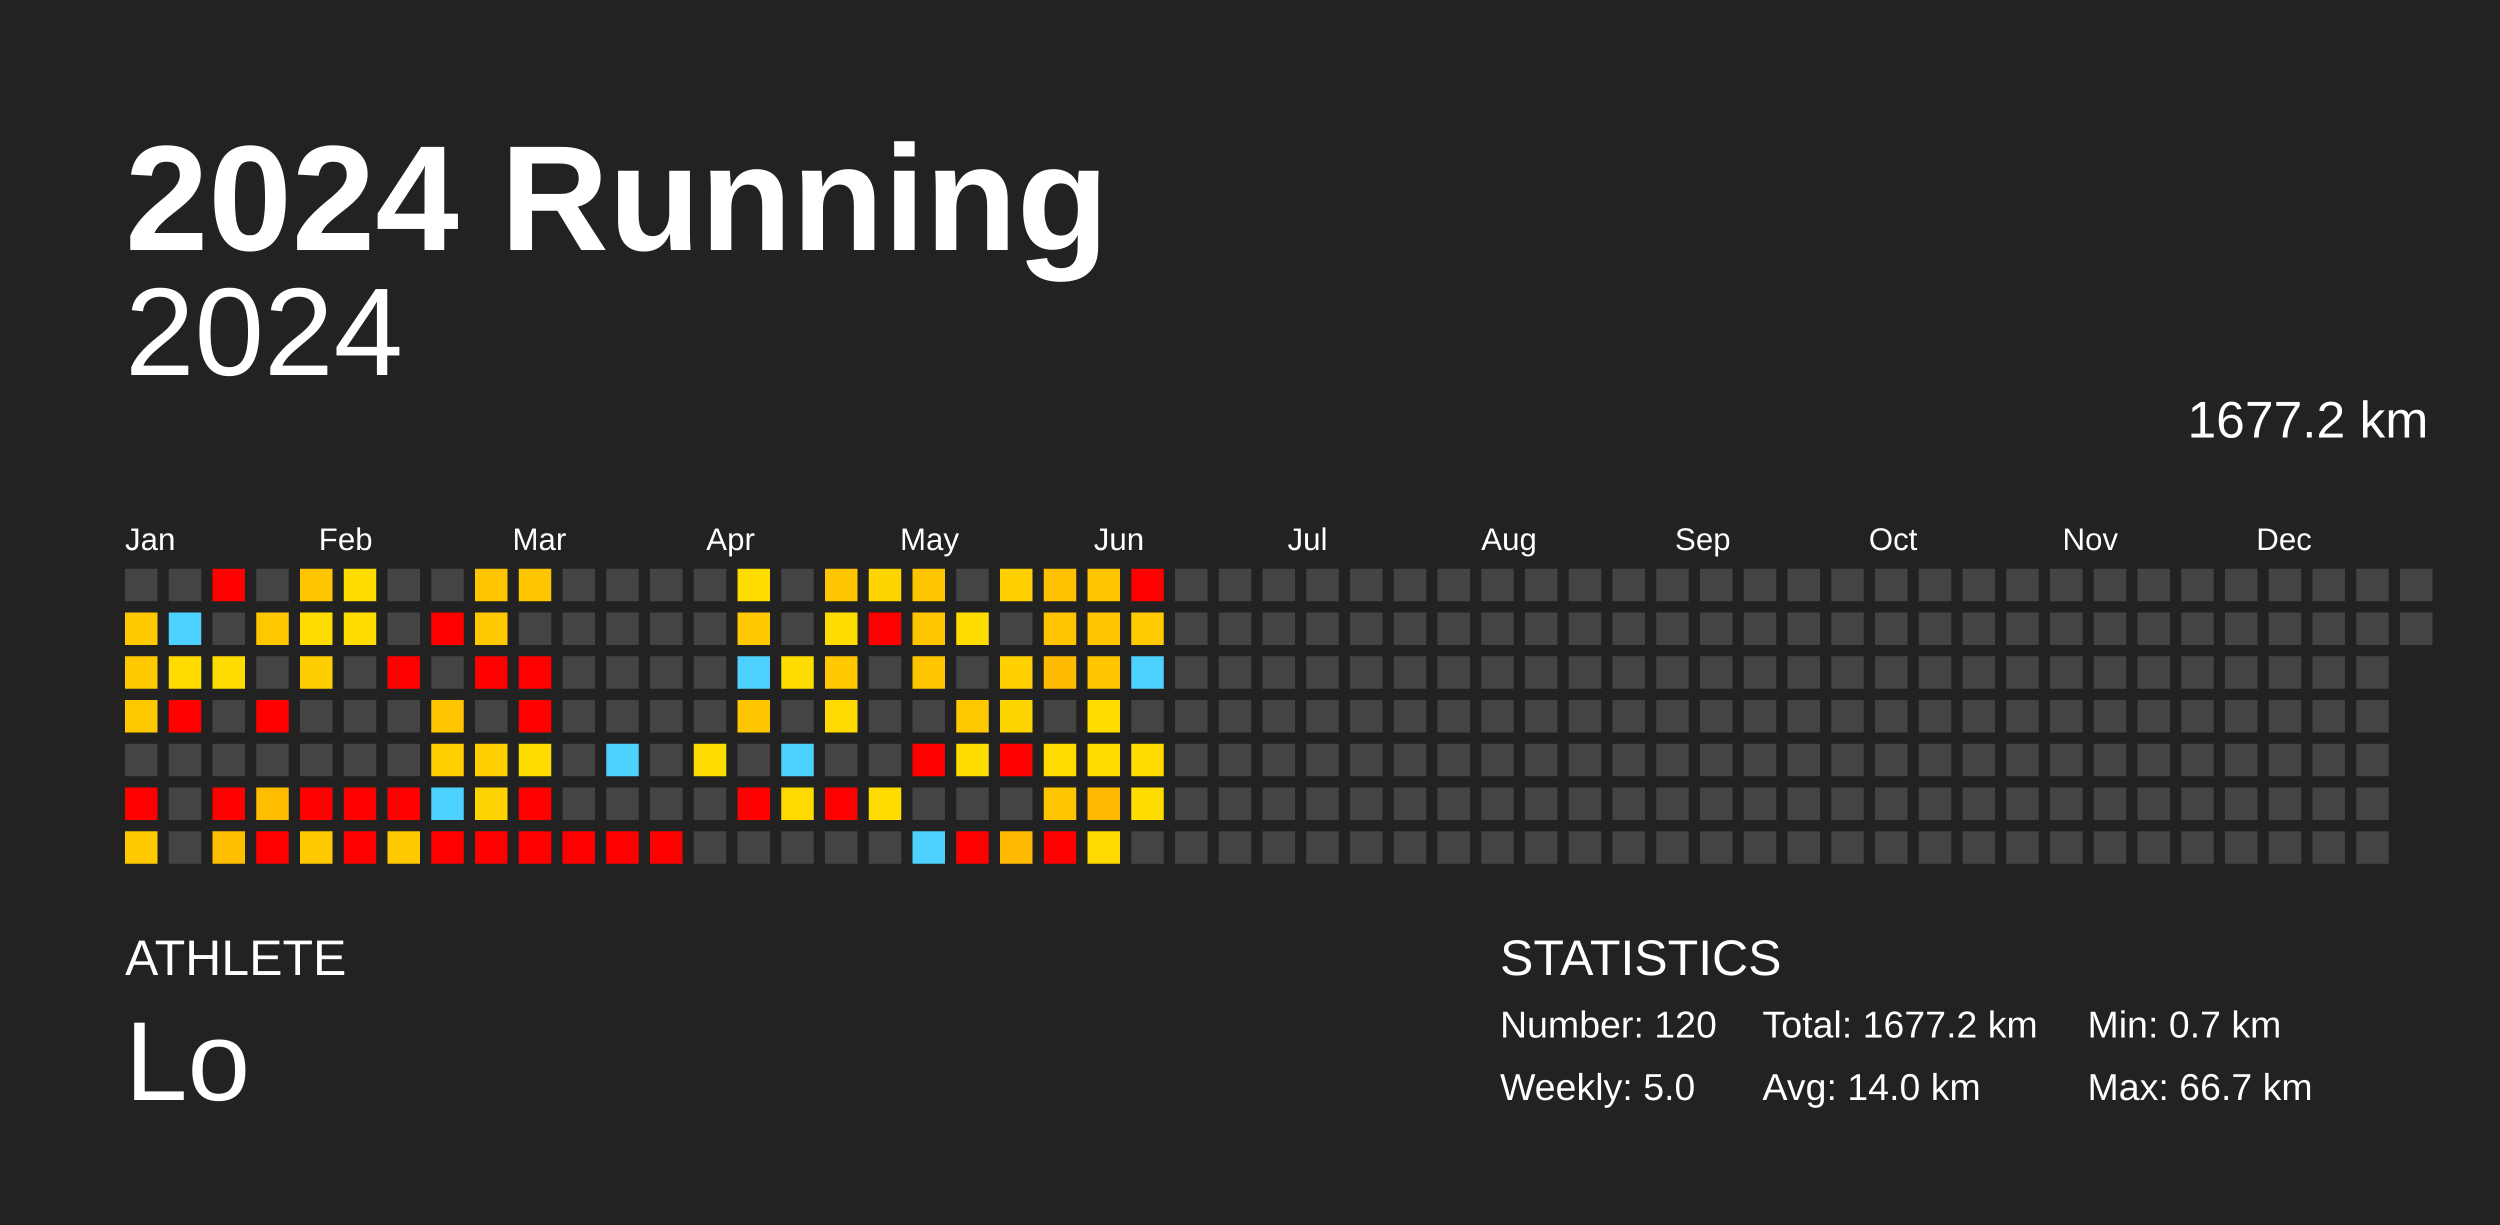
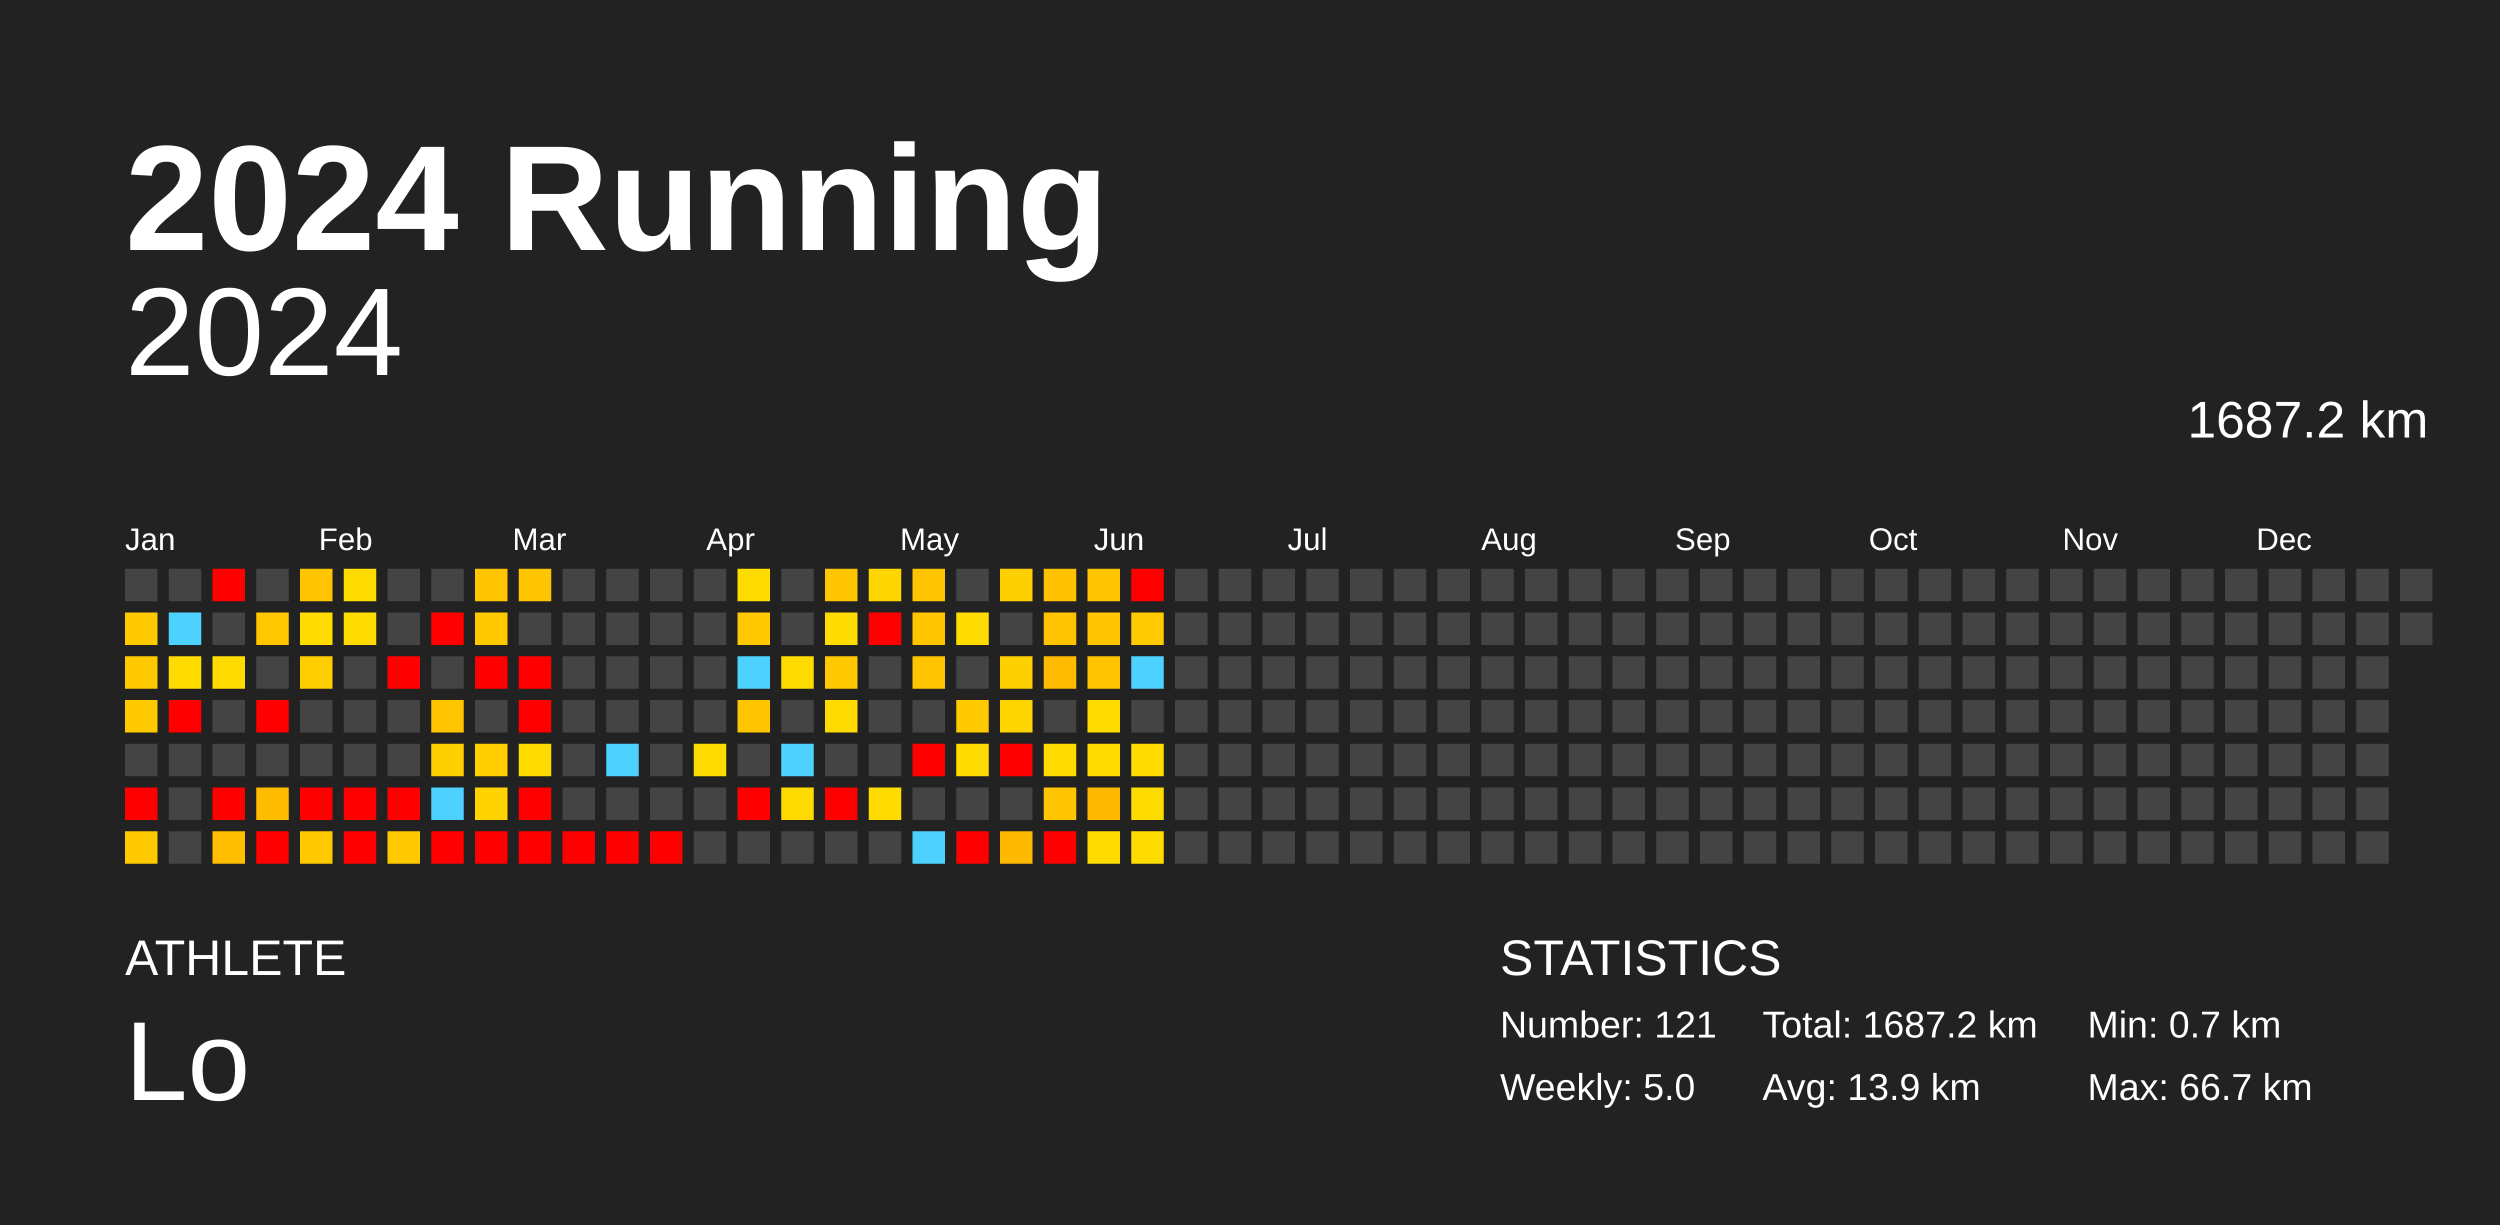
<svg xmlns="http://www.w3.org/2000/svg" baseProfile="full" height="98mm" version="1.1" viewBox="0,0,200,98" width="200mm">
  <defs />
  <rect fill="#222222" height="98" width="200" x="0" y="0" />
  <text fill="#FFFFFF" style="font-size:12px; font-family:Arial; font-weight:bold;" x="10" y="20">2024 Running</text>
  <text fill="#FFFFFF" style="font-size:4px; font-family:Arial" x="10" y="78">ATHLETE</text>
  <text fill="#FFFFFF" style="font-size:9px; font-family:Arial" x="10" y="88">Lo</text>
  <text fill="#FFFFFF" style="font-size:4px; font-family:Arial" x="120" y="78">STATISTICS</text>
-   <text fill="#FFFFFF" style="font-size:3px; font-family:Arial" x="120" y="83">Number: 120</text>
+   <text fill="#FFFFFF" style="font-size:3px; font-family:Arial" x="120" y="83">Number: 121</text>
  <text fill="#FFFFFF" style="font-size:3px; font-family:Arial" x="120" y="88">Weekly: 5.0</text>
-   <text fill="#FFFFFF" style="font-size:3px; font-family:Arial" x="141" y="83">Total: 1677.2 km</text>
-   <text fill="#FFFFFF" style="font-size:3px; font-family:Arial" x="141" y="88">Avg: 14.0 km</text>
+   <text fill="#FFFFFF" style="font-size:3px; font-family:Arial" x="141" y="83">Total: 1687.2 km</text>
+   <text fill="#FFFFFF" style="font-size:3px; font-family:Arial" x="141" y="88">Avg: 13.9 km</text>
  <text fill="#FFFFFF" style="font-size:3px; font-family:Arial" x="167" y="83">Min: 0.7 km</text>
  <text fill="#FFFFFF" style="font-size:3px; font-family:Arial" x="167" y="88">Max: 66.7 km</text>
  <text alignment-baseline="hanging" fill="#FFFFFF" style="font-size:10.0px; font-family:Arial;" x="10" y="30">2024</text>
-   <text alignment-baseline="hanging" fill="#FFFFFF" style="font-size:4.125px; font-family:Arial;" x="175" y="35">1677.2 km</text>
+   <text alignment-baseline="hanging" fill="#FFFFFF" style="font-size:4.125px; font-family:Arial;" x="175" y="35">1687.2 km</text>
  <text fill="#FFFFFF" style="font-size:2.5px; font-family:Arial" x="10.0" y="44">Jan</text>
  <text fill="#FFFFFF" style="font-size:2.5px; font-family:Arial" x="25.5" y="44">Feb</text>
  <text fill="#FFFFFF" style="font-size:2.5px; font-family:Arial" x="41.0" y="44">Mar</text>
  <text fill="#FFFFFF" style="font-size:2.5px; font-family:Arial" x="56.5" y="44">Apr</text>
  <text fill="#FFFFFF" style="font-size:2.5px; font-family:Arial" x="72.0" y="44">May</text>
  <text fill="#FFFFFF" style="font-size:2.5px; font-family:Arial" x="87.5" y="44">Jun</text>
  <text fill="#FFFFFF" style="font-size:2.5px; font-family:Arial" x="103.0" y="44">Jul</text>
  <text fill="#FFFFFF" style="font-size:2.5px; font-family:Arial" x="118.5" y="44">Aug</text>
  <text fill="#FFFFFF" style="font-size:2.5px; font-family:Arial" x="134.0" y="44">Sep</text>
  <text fill="#FFFFFF" style="font-size:2.5px; font-family:Arial" x="149.5" y="44">Oct</text>
  <text fill="#FFFFFF" style="font-size:2.5px; font-family:Arial" x="165.0" y="44">Nov</text>
  <text fill="#FFFFFF" style="font-size:2.5px; font-family:Arial" x="180.5" y="44">Dec</text>
  <rect fill="#444444" height="2.6" width="2.6" x="10.0" y="45.5" />
  <rect fill="#ffc900" height="2.6" width="2.6" x="10.0" y="49.0" />
  <rect fill="#ffc900" height="2.6" width="2.6" x="10.0" y="52.5" />
  <rect fill="#ffc900" height="2.6" width="2.6" x="10.0" y="56.0" />
  <rect fill="#444444" height="2.6" width="2.6" x="10.0" y="59.5" />
  <rect fill="red" height="2.6" width="2.6" x="10.0" y="63.0" />
  <rect fill="#ffc900" height="2.6" width="2.6" x="10.0" y="66.5" />
  <rect fill="#444444" height="2.6" width="2.6" x="13.5" y="45.5" />
  <rect fill="#4dd2ff" height="2.6" width="2.6" x="13.5" y="49.0" />
  <rect fill="#ffdb00" height="2.6" width="2.6" x="13.5" y="52.5" />
  <rect fill="red" height="2.6" width="2.6" x="13.5" y="56.0" />
  <rect fill="#444444" height="2.6" width="2.6" x="13.5" y="59.5" />
  <rect fill="#444444" height="2.6" width="2.6" x="13.5" y="63.0" />
  <rect fill="#444444" height="2.6" width="2.6" x="13.5" y="66.5" />
  <rect fill="red" height="2.6" width="2.6" x="17.0" y="45.5" />
  <rect fill="#444444" height="2.6" width="2.6" x="17.0" y="49.0" />
  <rect fill="#ffdc00" height="2.6" width="2.6" x="17.0" y="52.5" />
  <rect fill="#444444" height="2.6" width="2.6" x="17.0" y="56.0" />
  <rect fill="#444444" height="2.6" width="2.6" x="17.0" y="59.5" />
  <rect fill="red" height="2.6" width="2.6" x="17.0" y="63.0" />
  <rect fill="#ffbe00" height="2.6" width="2.6" x="17.0" y="66.5" />
  <rect fill="#444444" height="2.6" width="2.6" x="20.5" y="45.5" />
  <rect fill="#ffc700" height="2.6" width="2.6" x="20.5" y="49.0" />
  <rect fill="#444444" height="2.6" width="2.6" x="20.5" y="52.5" />
  <rect fill="red" height="2.6" width="2.6" x="20.5" y="56.0" />
  <rect fill="#444444" height="2.6" width="2.6" x="20.5" y="59.5" />
  <rect fill="#ffbc00" height="2.6" width="2.6" x="20.5" y="63.0" />
  <rect fill="red" height="2.6" width="2.6" x="20.5" y="66.5" />
  <rect fill="#ffc500" height="2.6" width="2.6" x="24.0" y="45.5" />
  <rect fill="#ffdc00" height="2.6" width="2.6" x="24.0" y="49.0" />
  <rect fill="#ffce00" height="2.6" width="2.6" x="24.0" y="52.5" />
  <rect fill="#444444" height="2.6" width="2.6" x="24.0" y="56.0" />
  <rect fill="#444444" height="2.6" width="2.6" x="24.0" y="59.5" />
  <rect fill="red" height="2.6" width="2.6" x="24.0" y="63.0" />
  <rect fill="#ffc900" height="2.6" width="2.6" x="24.0" y="66.5" />
  <rect fill="#ffdc00" height="2.6" width="2.6" x="27.5" y="45.5" />
  <rect fill="#ffdc00" height="2.6" width="2.6" x="27.5" y="49.0" />
  <rect fill="#444444" height="2.6" width="2.6" x="27.5" y="52.5" />
  <rect fill="#444444" height="2.6" width="2.6" x="27.5" y="56.0" />
  <rect fill="#444444" height="2.6" width="2.6" x="27.5" y="59.5" />
  <rect fill="red" height="2.6" width="2.6" x="27.5" y="63.0" />
  <rect fill="red" height="2.6" width="2.6" x="27.5" y="66.5" />
  <rect fill="#444444" height="2.6" width="2.6" x="31.0" y="45.5" />
  <rect fill="#444444" height="2.6" width="2.6" x="31.0" y="49.0" />
  <rect fill="red" height="2.6" width="2.6" x="31.0" y="52.5" />
  <rect fill="#444444" height="2.6" width="2.6" x="31.0" y="56.0" />
  <rect fill="#444444" height="2.6" width="2.6" x="31.0" y="59.5" />
  <rect fill="red" height="2.6" width="2.6" x="31.0" y="63.0" />
  <rect fill="#ffc900" height="2.6" width="2.6" x="31.0" y="66.5" />
  <rect fill="#444444" height="2.6" width="2.6" x="34.5" y="45.5" />
  <rect fill="red" height="2.6" width="2.6" x="34.5" y="49.0" />
  <rect fill="#444444" height="2.6" width="2.6" x="34.5" y="52.5" />
  <rect fill="#ffc500" height="2.6" width="2.6" x="34.5" y="56.0" />
  <rect fill="#ffd000" height="2.6" width="2.6" x="34.5" y="59.5" />
  <rect fill="#4dd2ff" height="2.6" width="2.6" x="34.5" y="63.0" />
  <rect fill="red" height="2.6" width="2.6" x="34.5" y="66.5" />
  <rect fill="#ffc500" height="2.6" width="2.6" x="38.0" y="45.5" />
  <rect fill="#ffc900" height="2.6" width="2.6" x="38.0" y="49.0" />
  <rect fill="red" height="2.6" width="2.6" x="38.0" y="52.5" />
  <rect fill="#444444" height="2.6" width="2.6" x="38.0" y="56.0" />
  <rect fill="#ffcf00" height="2.6" width="2.6" x="38.0" y="59.5" />
  <rect fill="#ffd300" height="2.6" width="2.6" x="38.0" y="63.0" />
  <rect fill="red" height="2.6" width="2.6" x="38.0" y="66.5" />
  <rect fill="#ffc500" height="2.6" width="2.6" x="41.5" y="45.5" />
  <rect fill="#444444" height="2.6" width="2.6" x="41.5" y="49.0" />
  <rect fill="red" height="2.6" width="2.6" x="41.5" y="52.5" />
  <rect fill="red" height="2.6" width="2.6" x="41.5" y="56.0" />
  <rect fill="#ffdc00" height="2.6" width="2.6" x="41.5" y="59.5" />
  <rect fill="red" height="2.6" width="2.6" x="41.5" y="63.0" />
  <rect fill="red" height="2.6" width="2.6" x="41.5" y="66.5" />
  <rect fill="#444444" height="2.6" width="2.6" x="45.0" y="45.5" />
  <rect fill="#444444" height="2.6" width="2.6" x="45.0" y="49.0" />
  <rect fill="#444444" height="2.6" width="2.6" x="45.0" y="52.5" />
  <rect fill="#444444" height="2.6" width="2.6" x="45.0" y="56.0" />
  <rect fill="#444444" height="2.6" width="2.6" x="45.0" y="59.5" />
  <rect fill="#444444" height="2.6" width="2.6" x="45.0" y="63.0" />
  <rect fill="red" height="2.6" width="2.6" x="45.0" y="66.5" />
  <rect fill="#444444" height="2.6" width="2.6" x="48.5" y="45.5" />
  <rect fill="#444444" height="2.6" width="2.6" x="48.5" y="49.0" />
  <rect fill="#444444" height="2.6" width="2.6" x="48.5" y="52.5" />
  <rect fill="#444444" height="2.6" width="2.6" x="48.5" y="56.0" />
  <rect fill="#4dd2ff" height="2.6" width="2.6" x="48.5" y="59.5" />
  <rect fill="#444444" height="2.6" width="2.6" x="48.5" y="63.0" />
  <rect fill="red" height="2.6" width="2.6" x="48.5" y="66.5" />
  <rect fill="#444444" height="2.6" width="2.6" x="52.0" y="45.5" />
  <rect fill="#444444" height="2.6" width="2.6" x="52.0" y="49.0" />
  <rect fill="#444444" height="2.6" width="2.6" x="52.0" y="52.5" />
  <rect fill="#444444" height="2.6" width="2.6" x="52.0" y="56.0" />
  <rect fill="#444444" height="2.6" width="2.6" x="52.0" y="59.5" />
  <rect fill="#444444" height="2.6" width="2.6" x="52.0" y="63.0" />
  <rect fill="red" height="2.6" width="2.6" x="52.0" y="66.5" />
  <rect fill="#444444" height="2.6" width="2.6" x="55.5" y="45.5" />
  <rect fill="#444444" height="2.6" width="2.6" x="55.5" y="49.0" />
  <rect fill="#444444" height="2.6" width="2.6" x="55.5" y="52.5" />
  <rect fill="#444444" height="2.6" width="2.6" x="55.5" y="56.0" />
  <rect fill="#ffdc00" height="2.6" width="2.6" x="55.5" y="59.5" />
  <rect fill="#444444" height="2.6" width="2.6" x="55.5" y="63.0" />
  <rect fill="#444444" height="2.6" width="2.6" x="55.5" y="66.5" />
  <rect fill="#ffdc00" height="2.6" width="2.6" x="59.0" y="45.5" />
  <rect fill="#ffc800" height="2.6" width="2.6" x="59.0" y="49.0" />
  <rect fill="#4dd2ff" height="2.6" width="2.6" x="59.0" y="52.5" />
  <rect fill="#ffc500" height="2.6" width="2.6" x="59.0" y="56.0" />
  <rect fill="#444444" height="2.6" width="2.6" x="59.0" y="59.5" />
  <rect fill="red" height="2.6" width="2.6" x="59.0" y="63.0" />
  <rect fill="#444444" height="2.6" width="2.6" x="59.0" y="66.5" />
  <rect fill="#444444" height="2.6" width="2.6" x="62.5" y="45.5" />
  <rect fill="#444444" height="2.6" width="2.6" x="62.5" y="49.0" />
  <rect fill="#ffdc00" height="2.6" width="2.6" x="62.5" y="52.5" />
  <rect fill="#444444" height="2.6" width="2.6" x="62.5" y="56.0" />
  <rect fill="#4dd2ff" height="2.6" width="2.6" x="62.5" y="59.5" />
  <rect fill="#ffda00" height="2.6" width="2.6" x="62.5" y="63.0" />
  <rect fill="#444444" height="2.6" width="2.6" x="62.5" y="66.5" />
  <rect fill="#ffc500" height="2.6" width="2.6" x="66.0" y="45.5" />
  <rect fill="#ffdc00" height="2.6" width="2.6" x="66.0" y="49.0" />
  <rect fill="#ffc800" height="2.6" width="2.6" x="66.0" y="52.5" />
  <rect fill="#ffda00" height="2.6" width="2.6" x="66.0" y="56.0" />
  <rect fill="#444444" height="2.6" width="2.6" x="66.0" y="59.5" />
  <rect fill="red" height="2.6" width="2.6" x="66.0" y="63.0" />
  <rect fill="#444444" height="2.6" width="2.6" x="66.0" y="66.5" />
  <rect fill="#ffd500" height="2.6" width="2.6" x="69.5" y="45.5" />
  <rect fill="red" height="2.6" width="2.6" x="69.5" y="49.0" />
  <rect fill="#444444" height="2.6" width="2.6" x="69.5" y="52.5" />
  <rect fill="#444444" height="2.6" width="2.6" x="69.5" y="56.0" />
  <rect fill="#444444" height="2.6" width="2.6" x="69.5" y="59.5" />
  <rect fill="#ffdb00" height="2.6" width="2.6" x="69.5" y="63.0" />
  <rect fill="#444444" height="2.6" width="2.6" x="69.5" y="66.5" />
  <rect fill="#ffc500" height="2.6" width="2.6" x="73.0" y="45.5" />
  <rect fill="#ffc600" height="2.6" width="2.6" x="73.0" y="49.0" />
  <rect fill="#ffc500" height="2.6" width="2.6" x="73.0" y="52.5" />
  <rect fill="#444444" height="2.6" width="2.6" x="73.0" y="56.0" />
  <rect fill="red" height="2.6" width="2.6" x="73.0" y="59.5" />
  <rect fill="#444444" height="2.6" width="2.6" x="73.0" y="63.0" />
  <rect fill="#4dd2ff" height="2.6" width="2.6" x="73.0" y="66.5" />
  <rect fill="#444444" height="2.6" width="2.6" x="76.5" y="45.5" />
  <rect fill="#ffdc00" height="2.6" width="2.6" x="76.5" y="49.0" />
  <rect fill="#444444" height="2.6" width="2.6" x="76.5" y="52.5" />
  <rect fill="#ffc900" height="2.6" width="2.6" x="76.5" y="56.0" />
  <rect fill="#ffdc00" height="2.6" width="2.6" x="76.5" y="59.5" />
  <rect fill="#444444" height="2.6" width="2.6" x="76.5" y="63.0" />
  <rect fill="red" height="2.6" width="2.6" x="76.5" y="66.5" />
  <rect fill="#ffd000" height="2.6" width="2.6" x="80.0" y="45.5" />
  <rect fill="#444444" height="2.6" width="2.6" x="80.0" y="49.0" />
  <rect fill="#ffd000" height="2.6" width="2.6" x="80.0" y="52.5" />
  <rect fill="#ffd500" height="2.6" width="2.6" x="80.0" y="56.0" />
  <rect fill="red" height="2.6" width="2.6" x="80.0" y="59.5" />
  <rect fill="#444444" height="2.6" width="2.6" x="80.0" y="63.0" />
  <rect fill="#ffb900" height="2.6" width="2.6" x="80.0" y="66.5" />
  <rect fill="#ffc100" height="2.6" width="2.6" x="83.5" y="45.5" />
  <rect fill="#ffc300" height="2.6" width="2.6" x="83.5" y="49.0" />
  <rect fill="#ffbb00" height="2.6" width="2.6" x="83.5" y="52.5" />
  <rect fill="#444444" height="2.6" width="2.6" x="83.5" y="56.0" />
  <rect fill="#ffdb00" height="2.6" width="2.6" x="83.5" y="59.5" />
  <rect fill="#ffc500" height="2.6" width="2.6" x="83.5" y="63.0" />
  <rect fill="red" height="2.6" width="2.6" x="83.5" y="66.5" />
  <rect fill="#ffc500" height="2.6" width="2.6" x="87.0" y="45.5" />
  <rect fill="#ffc500" height="2.6" width="2.6" x="87.0" y="49.0" />
  <rect fill="#ffc500" height="2.6" width="2.6" x="87.0" y="52.5" />
  <rect fill="#ffdc00" height="2.6" width="2.6" x="87.0" y="56.0" />
  <rect fill="#ffdc00" height="2.6" width="2.6" x="87.0" y="59.5" />
  <rect fill="#ffb900" height="2.6" width="2.6" x="87.0" y="63.0" />
  <rect fill="#ffda00" height="2.6" width="2.6" x="87.0" y="66.5" />
  <rect fill="red" height="2.6" width="2.6" x="90.5" y="45.5" />
  <rect fill="#ffcb00" height="2.6" width="2.6" x="90.5" y="49.0" />
  <rect fill="#4dd2ff" height="2.6" width="2.6" x="90.5" y="52.5" />
  <rect fill="#444444" height="2.6" width="2.6" x="90.5" y="56.0" />
  <rect fill="#ffdb00" height="2.6" width="2.6" x="90.5" y="59.5" />
  <rect fill="#ffdc00" height="2.6" width="2.6" x="90.5" y="63.0" />
-   <rect fill="#444444" height="2.6" width="2.6" x="90.5" y="66.5" />
+   <rect fill="#ffdc00" height="2.6" width="2.6" x="90.5" y="66.5" />
  <rect fill="#444444" height="2.6" width="2.6" x="94.0" y="45.5" />
  <rect fill="#444444" height="2.6" width="2.6" x="94.0" y="49.0" />
  <rect fill="#444444" height="2.6" width="2.6" x="94.0" y="52.5" />
  <rect fill="#444444" height="2.6" width="2.6" x="94.0" y="56.0" />
  <rect fill="#444444" height="2.6" width="2.6" x="94.0" y="59.5" />
  <rect fill="#444444" height="2.6" width="2.6" x="94.0" y="63.0" />
  <rect fill="#444444" height="2.6" width="2.6" x="94.0" y="66.5" />
  <rect fill="#444444" height="2.6" width="2.6" x="97.5" y="45.5" />
  <rect fill="#444444" height="2.6" width="2.6" x="97.5" y="49.0" />
  <rect fill="#444444" height="2.6" width="2.6" x="97.5" y="52.5" />
  <rect fill="#444444" height="2.6" width="2.6" x="97.5" y="56.0" />
  <rect fill="#444444" height="2.6" width="2.6" x="97.5" y="59.5" />
  <rect fill="#444444" height="2.6" width="2.6" x="97.5" y="63.0" />
  <rect fill="#444444" height="2.6" width="2.6" x="97.5" y="66.5" />
  <rect fill="#444444" height="2.6" width="2.6" x="101.0" y="45.5" />
  <rect fill="#444444" height="2.6" width="2.6" x="101.0" y="49.0" />
  <rect fill="#444444" height="2.6" width="2.6" x="101.0" y="52.5" />
  <rect fill="#444444" height="2.6" width="2.6" x="101.0" y="56.0" />
  <rect fill="#444444" height="2.6" width="2.6" x="101.0" y="59.5" />
  <rect fill="#444444" height="2.6" width="2.6" x="101.0" y="63.0" />
  <rect fill="#444444" height="2.6" width="2.6" x="101.0" y="66.5" />
  <rect fill="#444444" height="2.6" width="2.6" x="104.5" y="45.5" />
  <rect fill="#444444" height="2.6" width="2.6" x="104.5" y="49.0" />
  <rect fill="#444444" height="2.6" width="2.6" x="104.5" y="52.5" />
  <rect fill="#444444" height="2.6" width="2.6" x="104.5" y="56.0" />
  <rect fill="#444444" height="2.6" width="2.6" x="104.5" y="59.5" />
  <rect fill="#444444" height="2.6" width="2.6" x="104.5" y="63.0" />
  <rect fill="#444444" height="2.6" width="2.6" x="104.5" y="66.5" />
  <rect fill="#444444" height="2.6" width="2.6" x="108.0" y="45.5" />
  <rect fill="#444444" height="2.6" width="2.6" x="108.0" y="49.0" />
  <rect fill="#444444" height="2.6" width="2.6" x="108.0" y="52.5" />
  <rect fill="#444444" height="2.6" width="2.6" x="108.0" y="56.0" />
  <rect fill="#444444" height="2.6" width="2.6" x="108.0" y="59.5" />
  <rect fill="#444444" height="2.6" width="2.6" x="108.0" y="63.0" />
  <rect fill="#444444" height="2.6" width="2.6" x="108.0" y="66.5" />
  <rect fill="#444444" height="2.6" width="2.6" x="111.5" y="45.5" />
  <rect fill="#444444" height="2.6" width="2.6" x="111.5" y="49.0" />
  <rect fill="#444444" height="2.6" width="2.6" x="111.5" y="52.5" />
  <rect fill="#444444" height="2.6" width="2.6" x="111.5" y="56.0" />
  <rect fill="#444444" height="2.6" width="2.6" x="111.5" y="59.5" />
  <rect fill="#444444" height="2.6" width="2.6" x="111.5" y="63.0" />
  <rect fill="#444444" height="2.6" width="2.6" x="111.5" y="66.5" />
  <rect fill="#444444" height="2.6" width="2.6" x="115.0" y="45.5" />
  <rect fill="#444444" height="2.6" width="2.6" x="115.0" y="49.0" />
  <rect fill="#444444" height="2.6" width="2.6" x="115.0" y="52.5" />
  <rect fill="#444444" height="2.6" width="2.6" x="115.0" y="56.0" />
  <rect fill="#444444" height="2.6" width="2.6" x="115.0" y="59.5" />
  <rect fill="#444444" height="2.6" width="2.6" x="115.0" y="63.0" />
  <rect fill="#444444" height="2.6" width="2.6" x="115.0" y="66.5" />
  <rect fill="#444444" height="2.6" width="2.6" x="118.5" y="45.5" />
  <rect fill="#444444" height="2.6" width="2.6" x="118.5" y="49.0" />
  <rect fill="#444444" height="2.6" width="2.6" x="118.5" y="52.5" />
  <rect fill="#444444" height="2.6" width="2.6" x="118.5" y="56.0" />
  <rect fill="#444444" height="2.6" width="2.6" x="118.5" y="59.5" />
  <rect fill="#444444" height="2.6" width="2.6" x="118.5" y="63.0" />
  <rect fill="#444444" height="2.6" width="2.6" x="118.5" y="66.5" />
  <rect fill="#444444" height="2.6" width="2.6" x="122.0" y="45.5" />
  <rect fill="#444444" height="2.6" width="2.6" x="122.0" y="49.0" />
  <rect fill="#444444" height="2.6" width="2.6" x="122.0" y="52.5" />
  <rect fill="#444444" height="2.6" width="2.6" x="122.0" y="56.0" />
  <rect fill="#444444" height="2.6" width="2.6" x="122.0" y="59.5" />
  <rect fill="#444444" height="2.6" width="2.6" x="122.0" y="63.0" />
  <rect fill="#444444" height="2.6" width="2.6" x="122.0" y="66.5" />
  <rect fill="#444444" height="2.6" width="2.6" x="125.5" y="45.5" />
  <rect fill="#444444" height="2.6" width="2.6" x="125.5" y="49.0" />
  <rect fill="#444444" height="2.6" width="2.6" x="125.5" y="52.5" />
  <rect fill="#444444" height="2.6" width="2.6" x="125.5" y="56.0" />
  <rect fill="#444444" height="2.6" width="2.6" x="125.5" y="59.5" />
  <rect fill="#444444" height="2.6" width="2.6" x="125.5" y="63.0" />
  <rect fill="#444444" height="2.6" width="2.6" x="125.5" y="66.5" />
  <rect fill="#444444" height="2.6" width="2.6" x="129.0" y="45.5" />
  <rect fill="#444444" height="2.6" width="2.6" x="129.0" y="49.0" />
  <rect fill="#444444" height="2.6" width="2.6" x="129.0" y="52.5" />
  <rect fill="#444444" height="2.6" width="2.6" x="129.0" y="56.0" />
  <rect fill="#444444" height="2.6" width="2.6" x="129.0" y="59.5" />
  <rect fill="#444444" height="2.6" width="2.6" x="129.0" y="63.0" />
  <rect fill="#444444" height="2.6" width="2.6" x="129.0" y="66.5" />
  <rect fill="#444444" height="2.6" width="2.6" x="132.5" y="45.5" />
  <rect fill="#444444" height="2.6" width="2.6" x="132.5" y="49.0" />
  <rect fill="#444444" height="2.6" width="2.6" x="132.5" y="52.5" />
  <rect fill="#444444" height="2.6" width="2.6" x="132.5" y="56.0" />
  <rect fill="#444444" height="2.6" width="2.6" x="132.5" y="59.5" />
  <rect fill="#444444" height="2.6" width="2.6" x="132.5" y="63.0" />
  <rect fill="#444444" height="2.6" width="2.6" x="132.5" y="66.5" />
  <rect fill="#444444" height="2.6" width="2.6" x="136.0" y="45.5" />
  <rect fill="#444444" height="2.6" width="2.6" x="136.0" y="49.0" />
  <rect fill="#444444" height="2.6" width="2.6" x="136.0" y="52.5" />
  <rect fill="#444444" height="2.6" width="2.6" x="136.0" y="56.0" />
  <rect fill="#444444" height="2.6" width="2.6" x="136.0" y="59.5" />
  <rect fill="#444444" height="2.6" width="2.6" x="136.0" y="63.0" />
  <rect fill="#444444" height="2.6" width="2.6" x="136.0" y="66.5" />
  <rect fill="#444444" height="2.6" width="2.6" x="139.5" y="45.5" />
  <rect fill="#444444" height="2.6" width="2.6" x="139.5" y="49.0" />
  <rect fill="#444444" height="2.6" width="2.6" x="139.5" y="52.5" />
  <rect fill="#444444" height="2.6" width="2.6" x="139.5" y="56.0" />
  <rect fill="#444444" height="2.6" width="2.6" x="139.5" y="59.5" />
  <rect fill="#444444" height="2.6" width="2.6" x="139.5" y="63.0" />
  <rect fill="#444444" height="2.6" width="2.6" x="139.5" y="66.5" />
  <rect fill="#444444" height="2.6" width="2.6" x="143.0" y="45.5" />
  <rect fill="#444444" height="2.6" width="2.6" x="143.0" y="49.0" />
  <rect fill="#444444" height="2.6" width="2.6" x="143.0" y="52.5" />
  <rect fill="#444444" height="2.6" width="2.6" x="143.0" y="56.0" />
  <rect fill="#444444" height="2.6" width="2.6" x="143.0" y="59.5" />
  <rect fill="#444444" height="2.6" width="2.6" x="143.0" y="63.0" />
  <rect fill="#444444" height="2.6" width="2.6" x="143.0" y="66.5" />
  <rect fill="#444444" height="2.6" width="2.6" x="146.5" y="45.5" />
  <rect fill="#444444" height="2.6" width="2.6" x="146.5" y="49.0" />
  <rect fill="#444444" height="2.6" width="2.6" x="146.5" y="52.5" />
  <rect fill="#444444" height="2.6" width="2.6" x="146.5" y="56.0" />
  <rect fill="#444444" height="2.6" width="2.6" x="146.5" y="59.5" />
  <rect fill="#444444" height="2.6" width="2.6" x="146.5" y="63.0" />
  <rect fill="#444444" height="2.6" width="2.6" x="146.5" y="66.5" />
  <rect fill="#444444" height="2.6" width="2.6" x="150.0" y="45.5" />
  <rect fill="#444444" height="2.6" width="2.6" x="150.0" y="49.0" />
  <rect fill="#444444" height="2.6" width="2.6" x="150.0" y="52.5" />
  <rect fill="#444444" height="2.6" width="2.6" x="150.0" y="56.0" />
  <rect fill="#444444" height="2.6" width="2.6" x="150.0" y="59.5" />
  <rect fill="#444444" height="2.6" width="2.6" x="150.0" y="63.0" />
  <rect fill="#444444" height="2.6" width="2.6" x="150.0" y="66.5" />
  <rect fill="#444444" height="2.6" width="2.6" x="153.5" y="45.5" />
  <rect fill="#444444" height="2.6" width="2.6" x="153.5" y="49.0" />
  <rect fill="#444444" height="2.6" width="2.6" x="153.5" y="52.5" />
  <rect fill="#444444" height="2.6" width="2.6" x="153.5" y="56.0" />
  <rect fill="#444444" height="2.6" width="2.6" x="153.5" y="59.5" />
  <rect fill="#444444" height="2.6" width="2.6" x="153.5" y="63.0" />
  <rect fill="#444444" height="2.6" width="2.6" x="153.5" y="66.5" />
  <rect fill="#444444" height="2.6" width="2.6" x="157.0" y="45.5" />
  <rect fill="#444444" height="2.6" width="2.6" x="157.0" y="49.0" />
  <rect fill="#444444" height="2.6" width="2.6" x="157.0" y="52.5" />
  <rect fill="#444444" height="2.6" width="2.6" x="157.0" y="56.0" />
  <rect fill="#444444" height="2.6" width="2.6" x="157.0" y="59.5" />
  <rect fill="#444444" height="2.6" width="2.6" x="157.0" y="63.0" />
  <rect fill="#444444" height="2.6" width="2.6" x="157.0" y="66.5" />
  <rect fill="#444444" height="2.6" width="2.6" x="160.5" y="45.5" />
  <rect fill="#444444" height="2.6" width="2.6" x="160.5" y="49.0" />
  <rect fill="#444444" height="2.6" width="2.6" x="160.5" y="52.5" />
  <rect fill="#444444" height="2.6" width="2.6" x="160.5" y="56.0" />
  <rect fill="#444444" height="2.6" width="2.6" x="160.5" y="59.5" />
  <rect fill="#444444" height="2.6" width="2.6" x="160.5" y="63.0" />
  <rect fill="#444444" height="2.6" width="2.6" x="160.5" y="66.5" />
  <rect fill="#444444" height="2.6" width="2.6" x="164.0" y="45.5" />
  <rect fill="#444444" height="2.6" width="2.6" x="164.0" y="49.0" />
  <rect fill="#444444" height="2.6" width="2.6" x="164.0" y="52.5" />
  <rect fill="#444444" height="2.6" width="2.6" x="164.0" y="56.0" />
  <rect fill="#444444" height="2.6" width="2.6" x="164.0" y="59.5" />
  <rect fill="#444444" height="2.6" width="2.6" x="164.0" y="63.0" />
  <rect fill="#444444" height="2.6" width="2.6" x="164.0" y="66.5" />
  <rect fill="#444444" height="2.6" width="2.6" x="167.5" y="45.5" />
  <rect fill="#444444" height="2.6" width="2.6" x="167.5" y="49.0" />
  <rect fill="#444444" height="2.6" width="2.6" x="167.5" y="52.5" />
  <rect fill="#444444" height="2.6" width="2.6" x="167.5" y="56.0" />
  <rect fill="#444444" height="2.6" width="2.6" x="167.5" y="59.5" />
  <rect fill="#444444" height="2.6" width="2.6" x="167.5" y="63.0" />
  <rect fill="#444444" height="2.6" width="2.6" x="167.5" y="66.5" />
  <rect fill="#444444" height="2.6" width="2.6" x="171.0" y="45.5" />
  <rect fill="#444444" height="2.6" width="2.6" x="171.0" y="49.0" />
  <rect fill="#444444" height="2.6" width="2.6" x="171.0" y="52.5" />
  <rect fill="#444444" height="2.6" width="2.6" x="171.0" y="56.0" />
  <rect fill="#444444" height="2.6" width="2.6" x="171.0" y="59.5" />
  <rect fill="#444444" height="2.6" width="2.6" x="171.0" y="63.0" />
  <rect fill="#444444" height="2.6" width="2.6" x="171.0" y="66.5" />
  <rect fill="#444444" height="2.6" width="2.6" x="174.5" y="45.5" />
  <rect fill="#444444" height="2.6" width="2.6" x="174.5" y="49.0" />
  <rect fill="#444444" height="2.6" width="2.6" x="174.5" y="52.5" />
  <rect fill="#444444" height="2.6" width="2.6" x="174.5" y="56.0" />
  <rect fill="#444444" height="2.6" width="2.6" x="174.5" y="59.5" />
  <rect fill="#444444" height="2.6" width="2.6" x="174.5" y="63.0" />
  <rect fill="#444444" height="2.6" width="2.6" x="174.5" y="66.5" />
  <rect fill="#444444" height="2.6" width="2.6" x="178.0" y="45.5" />
  <rect fill="#444444" height="2.6" width="2.6" x="178.0" y="49.0" />
  <rect fill="#444444" height="2.6" width="2.6" x="178.0" y="52.5" />
  <rect fill="#444444" height="2.6" width="2.6" x="178.0" y="56.0" />
  <rect fill="#444444" height="2.6" width="2.6" x="178.0" y="59.5" />
  <rect fill="#444444" height="2.6" width="2.6" x="178.0" y="63.0" />
  <rect fill="#444444" height="2.6" width="2.6" x="178.0" y="66.5" />
  <rect fill="#444444" height="2.6" width="2.6" x="181.5" y="45.5" />
  <rect fill="#444444" height="2.6" width="2.6" x="181.5" y="49.0" />
  <rect fill="#444444" height="2.6" width="2.6" x="181.5" y="52.5" />
  <rect fill="#444444" height="2.6" width="2.6" x="181.5" y="56.0" />
  <rect fill="#444444" height="2.6" width="2.6" x="181.5" y="59.5" />
  <rect fill="#444444" height="2.6" width="2.6" x="181.5" y="63.0" />
  <rect fill="#444444" height="2.6" width="2.6" x="181.5" y="66.5" />
  <rect fill="#444444" height="2.6" width="2.6" x="185.0" y="45.5" />
  <rect fill="#444444" height="2.6" width="2.6" x="185.0" y="49.0" />
  <rect fill="#444444" height="2.6" width="2.6" x="185.0" y="52.5" />
  <rect fill="#444444" height="2.6" width="2.6" x="185.0" y="56.0" />
  <rect fill="#444444" height="2.6" width="2.6" x="185.0" y="59.5" />
  <rect fill="#444444" height="2.6" width="2.6" x="185.0" y="63.0" />
  <rect fill="#444444" height="2.6" width="2.6" x="185.0" y="66.5" />
  <rect fill="#444444" height="2.6" width="2.6" x="188.5" y="45.5" />
  <rect fill="#444444" height="2.6" width="2.6" x="188.5" y="49.0" />
  <rect fill="#444444" height="2.6" width="2.6" x="188.5" y="52.5" />
  <rect fill="#444444" height="2.6" width="2.6" x="188.5" y="56.0" />
  <rect fill="#444444" height="2.6" width="2.6" x="188.5" y="59.5" />
  <rect fill="#444444" height="2.6" width="2.6" x="188.5" y="63.0" />
  <rect fill="#444444" height="2.6" width="2.6" x="188.5" y="66.5" />
  <rect fill="#444444" height="2.6" width="2.6" x="192.0" y="45.5" />
  <rect fill="#444444" height="2.6" width="2.6" x="192.0" y="49.0" />
</svg>
